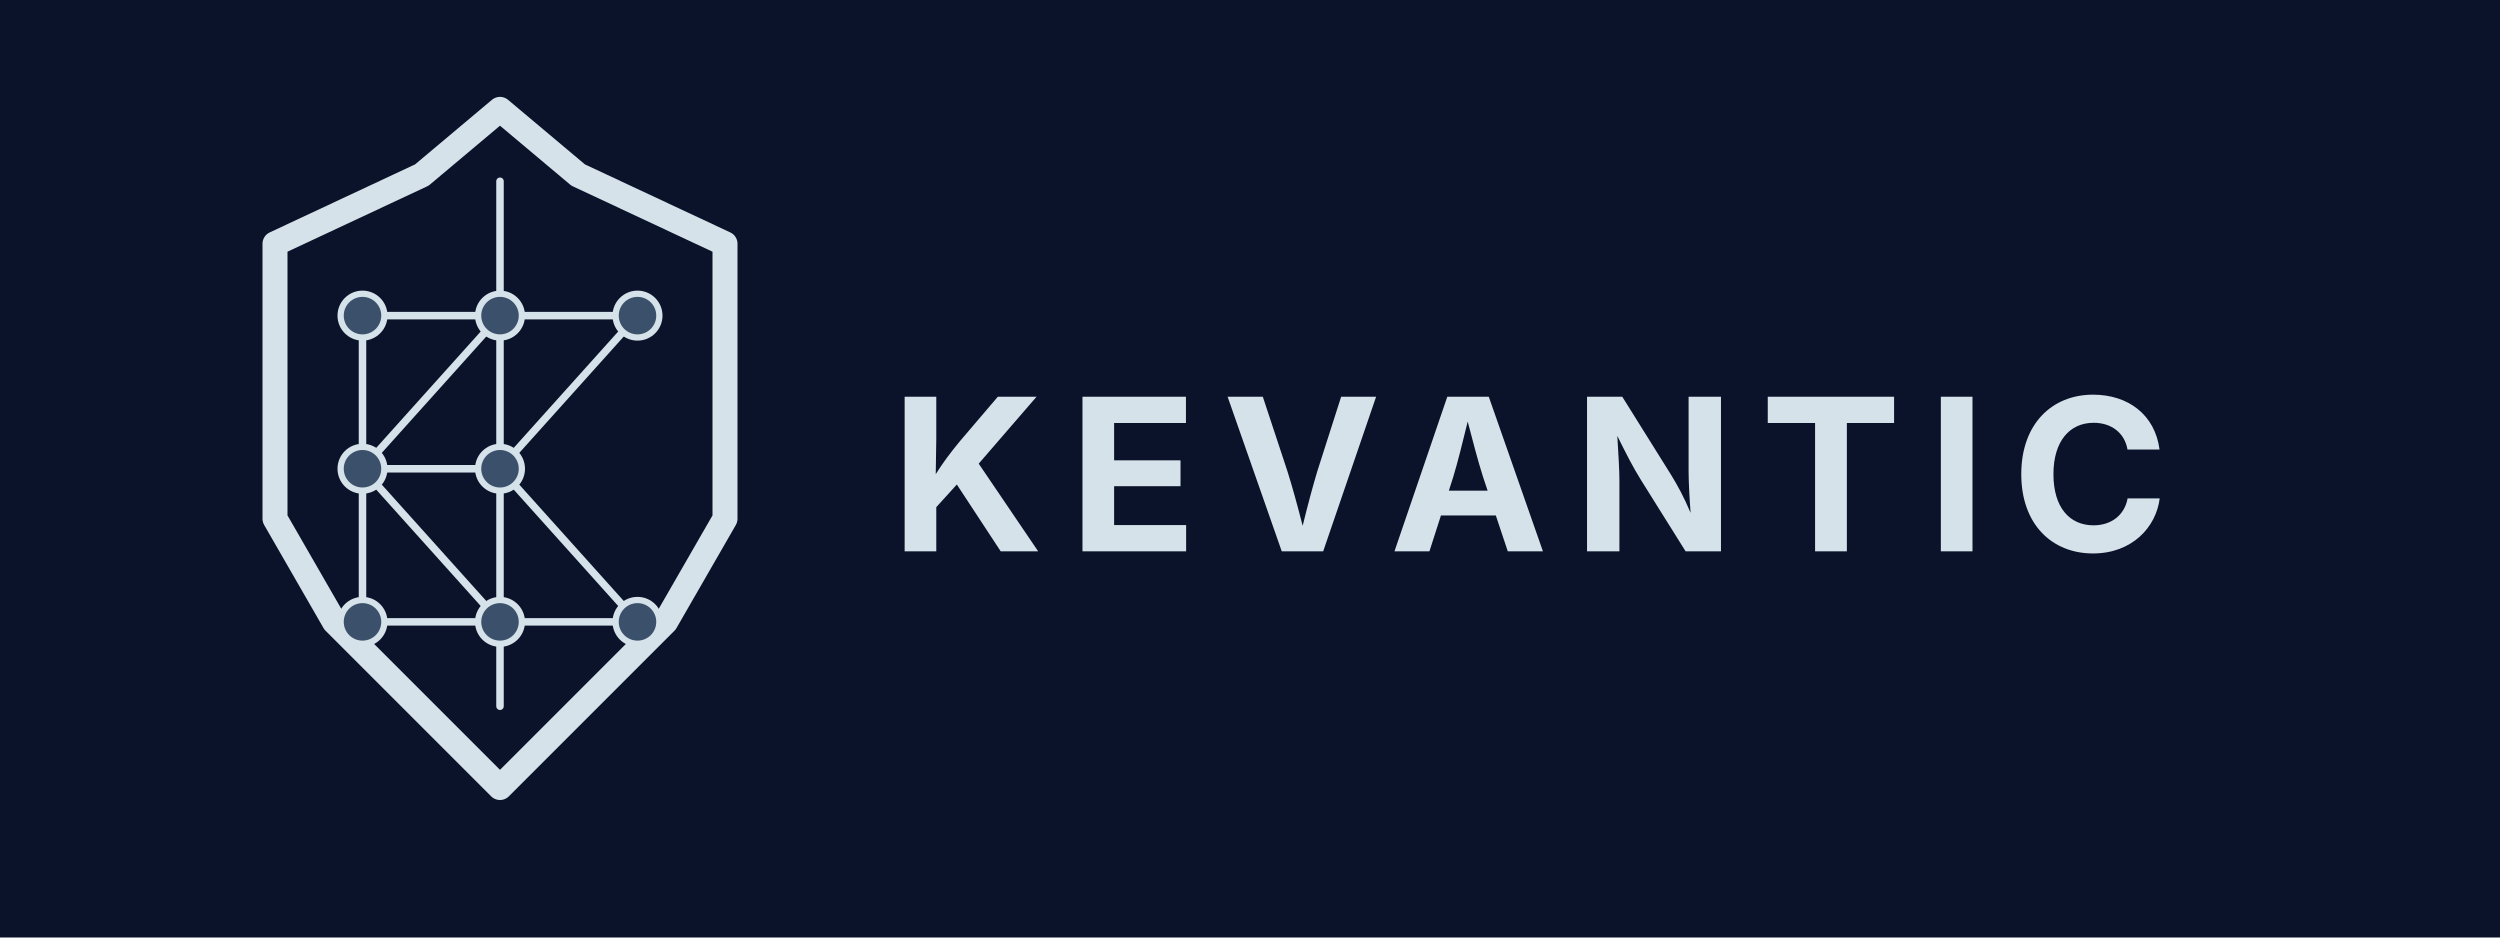
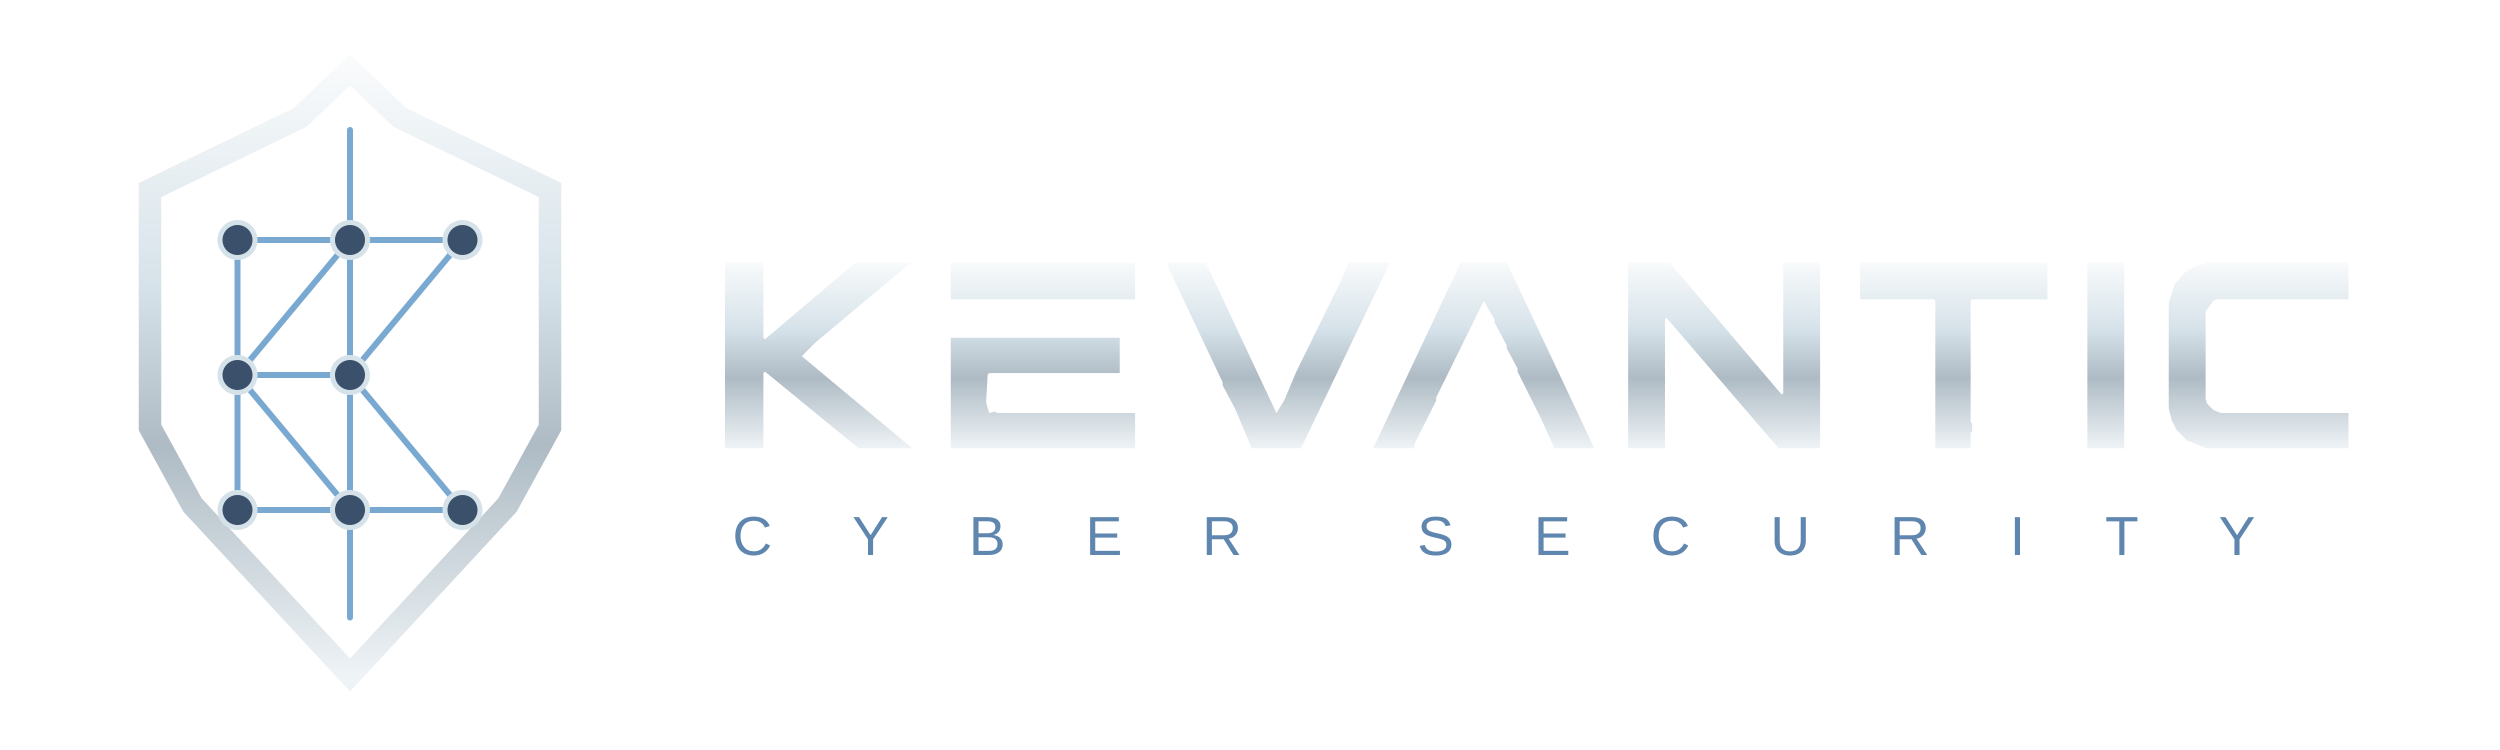
- <svg xmlns="http://www.w3.org/2000/svg" viewBox="0 0 800 300" width="800" height="300" role="img" aria-labelledby="kevanticTitle kevanticDesc">
+ <svg xmlns="http://www.w3.org/2000/svg" viewBox="0 0 1000 300" role="img" aria-labelledby="title desc">
  <defs>
-     <style>
-       .shield,
-       .network {
-         fill: none;
-         stroke: #D6E2E9;
-         stroke-linecap: round;
-         stroke-linejoin: round;
-       }
- 
-       .shield {
-         stroke-width: 8;
-       }
- 
-       .network {
-         stroke-width: 2.4;
-       }
- 
-       .node {
-         fill: #3A506B;
-         stroke: #D6E2E9;
-         stroke-width: 2;
-       }
- 
-       .wordmark {
-         fill: #D6E2E9;
-         font-family: Inter, "JetBrains Mono", "Segoe UI", Arial, sans-serif;
-         font-size: 68px;
-         font-weight: 700;
-         letter-spacing: 8px;
-       }
-     </style>
+     <linearGradient id="kevantic-platinum" x1="0" y1="0" x2="0" y2="1">
+       <stop offset="0" stop-color="#F8FAFB" />
+       <stop offset="0.36" stop-color="#D6E2E9" />
+       <stop offset="0.62" stop-color="#AEBBC4" />
+       <stop offset="1" stop-color="#EEF3F6" />
+     </linearGradient>
  </defs>
-   <rect width="800" height="300" fill="#0B132B" />
  <g id="kevantic-shield">
-     <path class="shield" d="         M160 35         L185 56         L232 78         V166         L213 199         L160 252         L107 199         L88 166         V78         L135 56         Z       " />
-     <g class="network">
-       <line x1="160" y1="58" x2="160" y2="226" />
-       <line x1="116" y1="101" x2="116" y2="199" />
-       <line x1="116" y1="101" x2="204" y2="101" />
-       <line x1="116" y1="150" x2="160" y2="150" />
-       <line x1="116" y1="199" x2="204" y2="199" />
-       <line x1="116" y1="150" x2="160" y2="101" />
-       <line x1="160" y1="150" x2="204" y2="101" />
-       <line x1="116" y1="150" x2="160" y2="199" />
-       <line x1="160" y1="150" x2="204" y2="199" />
+     <path d="M140 28 L160 47 L220 76 V171 L203 202 L140 270 L77 202 L60 171 V76 L120 47 Z" fill="none" stroke="url(#kevantic-platinum)" stroke-width="9" stroke-linejoin="miter" />
+     <g fill="none" stroke="#79A9D1" stroke-width="2.4" stroke-linecap="round">
+       <line x1="140" y1="52" x2="140" y2="247" />
+       <line x1="95" y1="96" x2="95" y2="204" />
+       <line x1="95" y1="96" x2="185" y2="96" />
+       <line x1="95" y1="150" x2="140" y2="150" />
+       <line x1="95" y1="204" x2="185" y2="204" />
+       <line x1="95" y1="150" x2="140" y2="96" />
+       <line x1="140" y1="150" x2="185" y2="96" />
+       <line x1="95" y1="150" x2="140" y2="204" />
+       <line x1="140" y1="150" x2="185" y2="204" />
    </g>
-     <g id="network-nodes">
-       <circle class="node" cx="116" cy="101" r="7" />
-       <circle class="node" cx="160" cy="101" r="7" />
-       <circle class="node" cx="204" cy="101" r="7" />
-       <circle class="node" cx="116" cy="150" r="7" />
-       <circle class="node" cx="160" cy="150" r="7" />
-       <circle class="node" cx="116" cy="199" r="7" />
-       <circle class="node" cx="160" cy="199" r="7" />
-       <circle class="node" cx="204" cy="199" r="7" />
+     <g fill="#3A506B" stroke="#D6E2E9" stroke-width="2">
+       <circle cx="95" cy="96" r="7" />
+       <circle cx="140" cy="96" r="7" />
+       <circle cx="185" cy="96" r="7" />
+       <circle cx="95" cy="150" r="7" />
+       <circle cx="140" cy="150" r="7" />
+       <circle cx="95" cy="204" r="7" />
+       <circle cx="140" cy="204" r="7" />
+       <circle cx="185" cy="204" r="7" />
    </g>
  </g>
-   <text class="wordmark" x="285" y="151" dominant-baseline="middle">KEVANTIC</text>
+   <g id="kevantic-wordmark">
+     <path d="M380.31,135.10 L380.31,179.34 L454.04,179.34 L454.04,165.21 L398.74,165.21 L398.13,164.59 L395.67,165.21 L394.44,160.91 L395.06,149.85 L395.67,149.23 L447.89,149.23 L447.89,135.10 Z M873.65,109.30 L869.96,113.60 L867.50,120.97 L867.50,163.36 L868.73,168.28 L870.58,171.97 L874.88,176.27 L882.86,179.34 L939.39,179.34 L939.39,165.21 L888.39,165.21 L885.32,163.98 L882.86,161.52 L882.25,159.68 L882.25,124.66 L885.32,120.36 L886.55,119.74 L939.39,119.74 L939.39,105.00 L882.86,105.00 L877.33,106.84 Z M834.94,105.00 L834.94,179.34 L849.69,179.34 L849.69,105.00 Z M744.02,105.00 L744.02,119.13 L744.63,119.74 L773.51,119.74 L774.12,120.36 L774.12,179.34 L788.25,179.34 L788.25,173.19 L788.87,172.58 L788.87,169.51 L788.25,168.89 L788.25,120.36 L788.87,119.74 L818.97,119.74 L818.97,105.00 Z M651.25,105.00 L651.25,179.34 L665.99,179.34 L665.99,127.73 L666.61,127.12 L711.46,179.34 L728.04,179.34 L728.04,105.61 L727.43,105.00 L713.30,105.00 L713.30,157.22 L712.68,157.84 L667.84,105.00 Z M584.28,105.00 L549.26,179.34 L565.24,179.34 L565.85,178.72 L565.85,177.50 L574.45,160.29 L574.45,159.06 L593.50,120.36 L597.80,127.73 L597.80,128.96 L602.71,138.18 L602.71,139.40 L607.01,147.39 L607.01,148.62 L616.23,167.05 L621.76,179.34 L637.73,179.34 L602.71,105.00 Z M466.94,105.00 L466.94,106.23 L489.05,152.92 L489.05,154.15 L493.97,163.36 L500.73,179.34 L520.39,179.34 L556.02,105.00 L539.43,105.00 L536.36,112.37 L518.54,148.62 L513.63,160.29 L510.56,165.21 L482.30,105.00 Z M380.31,105.00 L380.31,119.74 L454.04,119.74 L454.04,105.00 Z M290.00,105.00 L290.00,179.34 L305.36,179.34 L305.36,149.23 L305.97,148.62 L343.45,179.34 L364.95,179.34 L320.72,142.48 L326.25,136.95 L364.34,105.00 L342.22,105.00 L305.97,135.72 L305.36,135.10 L305.36,105.00 Z" fill="url(#kevantic-platinum)" fill-rule="evenodd" />
+   </g>
+   <g id="kevantic-tagline" aria-label="Cyber Security">
+     <path d="M792 1274Q558 1274 428.0 1123.5Q298 973 298 711Q298 452 433.5 294.5Q569 137 800 137Q1096 137 1245 430L1401 352Q1314 170 1156.5 75.0Q999 -20 791 -20Q578 -20 422.5 68.5Q267 157 185.5 321.5Q104 486 104 711Q104 1048 286.0 1239.0Q468 1430 790 1430Q1015 1430 1166.0 1342.0Q1317 1254 1388 1081L1207 1021Q1158 1144 1049.5 1209.0Q941 1274 792 1274Z" transform="translate(293.00 222.00) scale(0.010742 -0.010742)" fill="#5F86AE" />
+     <path d="M777 584V0H587V584L45 1409H255L684 738L1111 1409H1321Z" transform="translate(340.89 222.00) scale(0.010742 -0.010742)" fill="#5F86AE" />
+     <path d="M1258 397Q1258 209 1121.0 104.5Q984 0 740 0H168V1409H680Q1176 1409 1176 1067Q1176 942 1106.0 857.0Q1036 772 908 743Q1076 723 1167.0 630.5Q1258 538 1258 397ZM984 1044Q984 1158 906.0 1207.0Q828 1256 680 1256H359V810H680Q833 810 908.5 867.5Q984 925 984 1044ZM1065 412Q1065 661 715 661H359V153H730Q905 153 985.0 218.0Q1065 283 1065 412Z" transform="translate(387.56 222.00) scale(0.010742 -0.010742)" fill="#5F86AE" />
+     <path d="M168 0V1409H1237V1253H359V801H1177V647H359V156H1278V0Z" transform="translate(434.24 222.00) scale(0.010742 -0.010742)" fill="#5F86AE" />
+     <path d="M1164 0 798 585H359V0H168V1409H831Q1069 1409 1198.5 1302.5Q1328 1196 1328 1006Q1328 849 1236.5 742.0Q1145 635 984 607L1384 0ZM1136 1004Q1136 1127 1052.5 1191.5Q969 1256 812 1256H359V736H820Q971 736 1053.5 806.5Q1136 877 1136 1004Z" transform="translate(480.91 222.00) scale(0.010742 -0.010742)" fill="#5F86AE" />
+     <path d="M1272 389Q1272 194 1119.5 87.0Q967 -20 690 -20Q175 -20 93 338L278 375Q310 248 414.0 188.5Q518 129 697 129Q882 129 982.5 192.5Q1083 256 1083 379Q1083 448 1051.5 491.0Q1020 534 963.0 562.0Q906 590 827.0 609.0Q748 628 652 650Q485 687 398.5 724.0Q312 761 262.0 806.5Q212 852 185.5 913.0Q159 974 159 1053Q159 1234 297.5 1332.0Q436 1430 694 1430Q934 1430 1061.0 1356.5Q1188 1283 1239 1106L1051 1073Q1020 1185 933.0 1235.5Q846 1286 692 1286Q523 1286 434.0 1230.0Q345 1174 345 1063Q345 998 379.5 955.5Q414 913 479.0 883.5Q544 854 738 811Q803 796 867.5 780.5Q932 765 991.0 743.5Q1050 722 1101.5 693.0Q1153 664 1191.0 622.0Q1229 580 1250.5 523.0Q1272 466 1272 389Z" transform="translate(566.91 222.00) scale(0.010742 -0.010742)" fill="#5F86AE" />
+     <path d="M168 0V1409H1237V1253H359V801H1177V647H359V156H1278V0Z" transform="translate(613.58 222.00) scale(0.010742 -0.010742)" fill="#5F86AE" />
+     <path d="M792 1274Q558 1274 428.0 1123.5Q298 973 298 711Q298 452 433.5 294.5Q569 137 800 137Q1096 137 1245 430L1401 352Q1314 170 1156.5 75.0Q999 -20 791 -20Q578 -20 422.5 68.5Q267 157 185.5 321.5Q104 486 104 711Q104 1048 286.0 1239.0Q468 1430 790 1430Q1015 1430 1166.0 1342.0Q1317 1254 1388 1081L1207 1021Q1158 1144 1049.5 1209.0Q941 1274 792 1274Z" transform="translate(660.26 222.00) scale(0.010742 -0.010742)" fill="#5F86AE" />
+     <path d="M731 -20Q558 -20 429.0 43.0Q300 106 229.0 226.0Q158 346 158 512V1409H349V528Q349 335 447.0 235.0Q545 135 730 135Q920 135 1025.5 238.5Q1131 342 1131 541V1409H1321V530Q1321 359 1248.5 235.0Q1176 111 1043.5 45.5Q911 -20 731 -20Z" transform="translate(708.14 222.00) scale(0.010742 -0.010742)" fill="#5F86AE" />
+     <path d="M1164 0 798 585H359V0H168V1409H831Q1069 1409 1198.5 1302.5Q1328 1196 1328 1006Q1328 849 1236.5 742.0Q1145 635 984 607L1384 0ZM1136 1004Q1136 1127 1052.5 1191.5Q969 1256 812 1256H359V736H820Q971 736 1053.5 806.5Q1136 877 1136 1004Z" transform="translate(756.03 222.00) scale(0.010742 -0.010742)" fill="#5F86AE" />
+     <path d="M189 0V1409H380V0Z" transform="translate(803.92 222.00) scale(0.010742 -0.010742)" fill="#5F86AE" />
+     <path d="M720 1253V0H530V1253H46V1409H1204V1253Z" transform="translate(842.03 222.00) scale(0.010742 -0.010742)" fill="#5F86AE" />
+     <path d="M777 584V0H587V584L45 1409H255L684 738L1111 1409H1321Z" transform="translate(887.47 222.00) scale(0.010742 -0.010742)" fill="#5F86AE" />
+   </g>
</svg>
